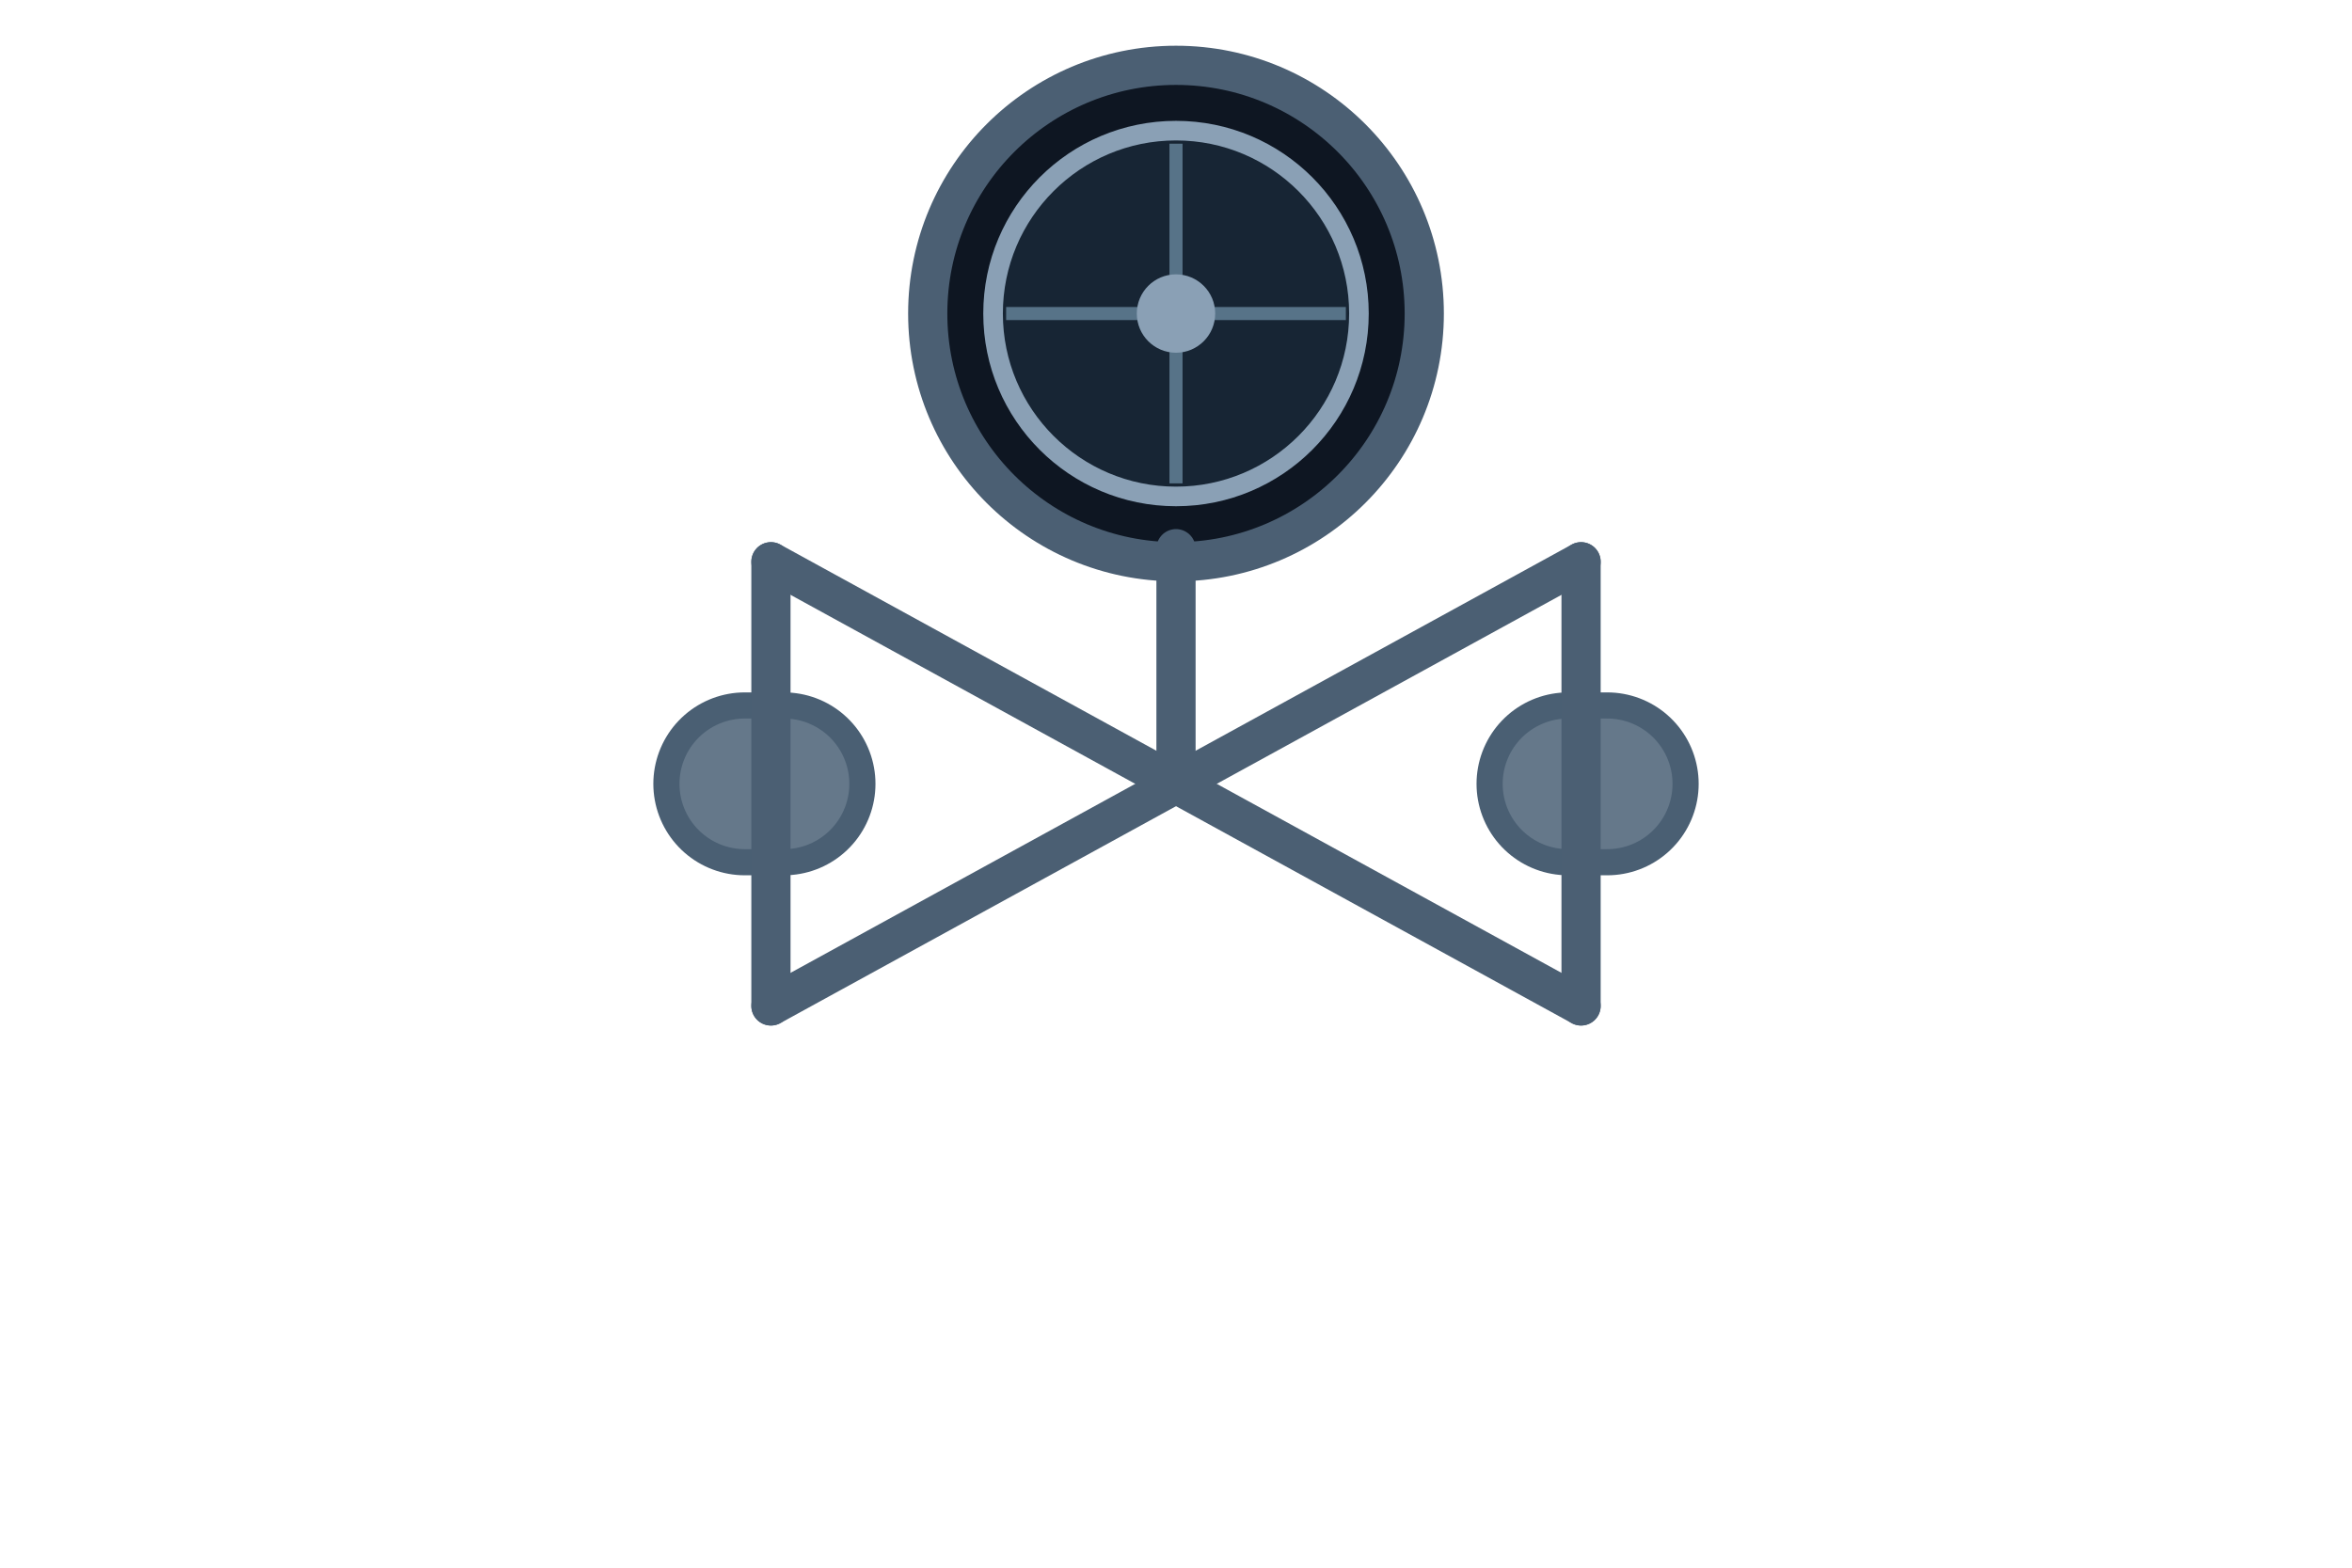
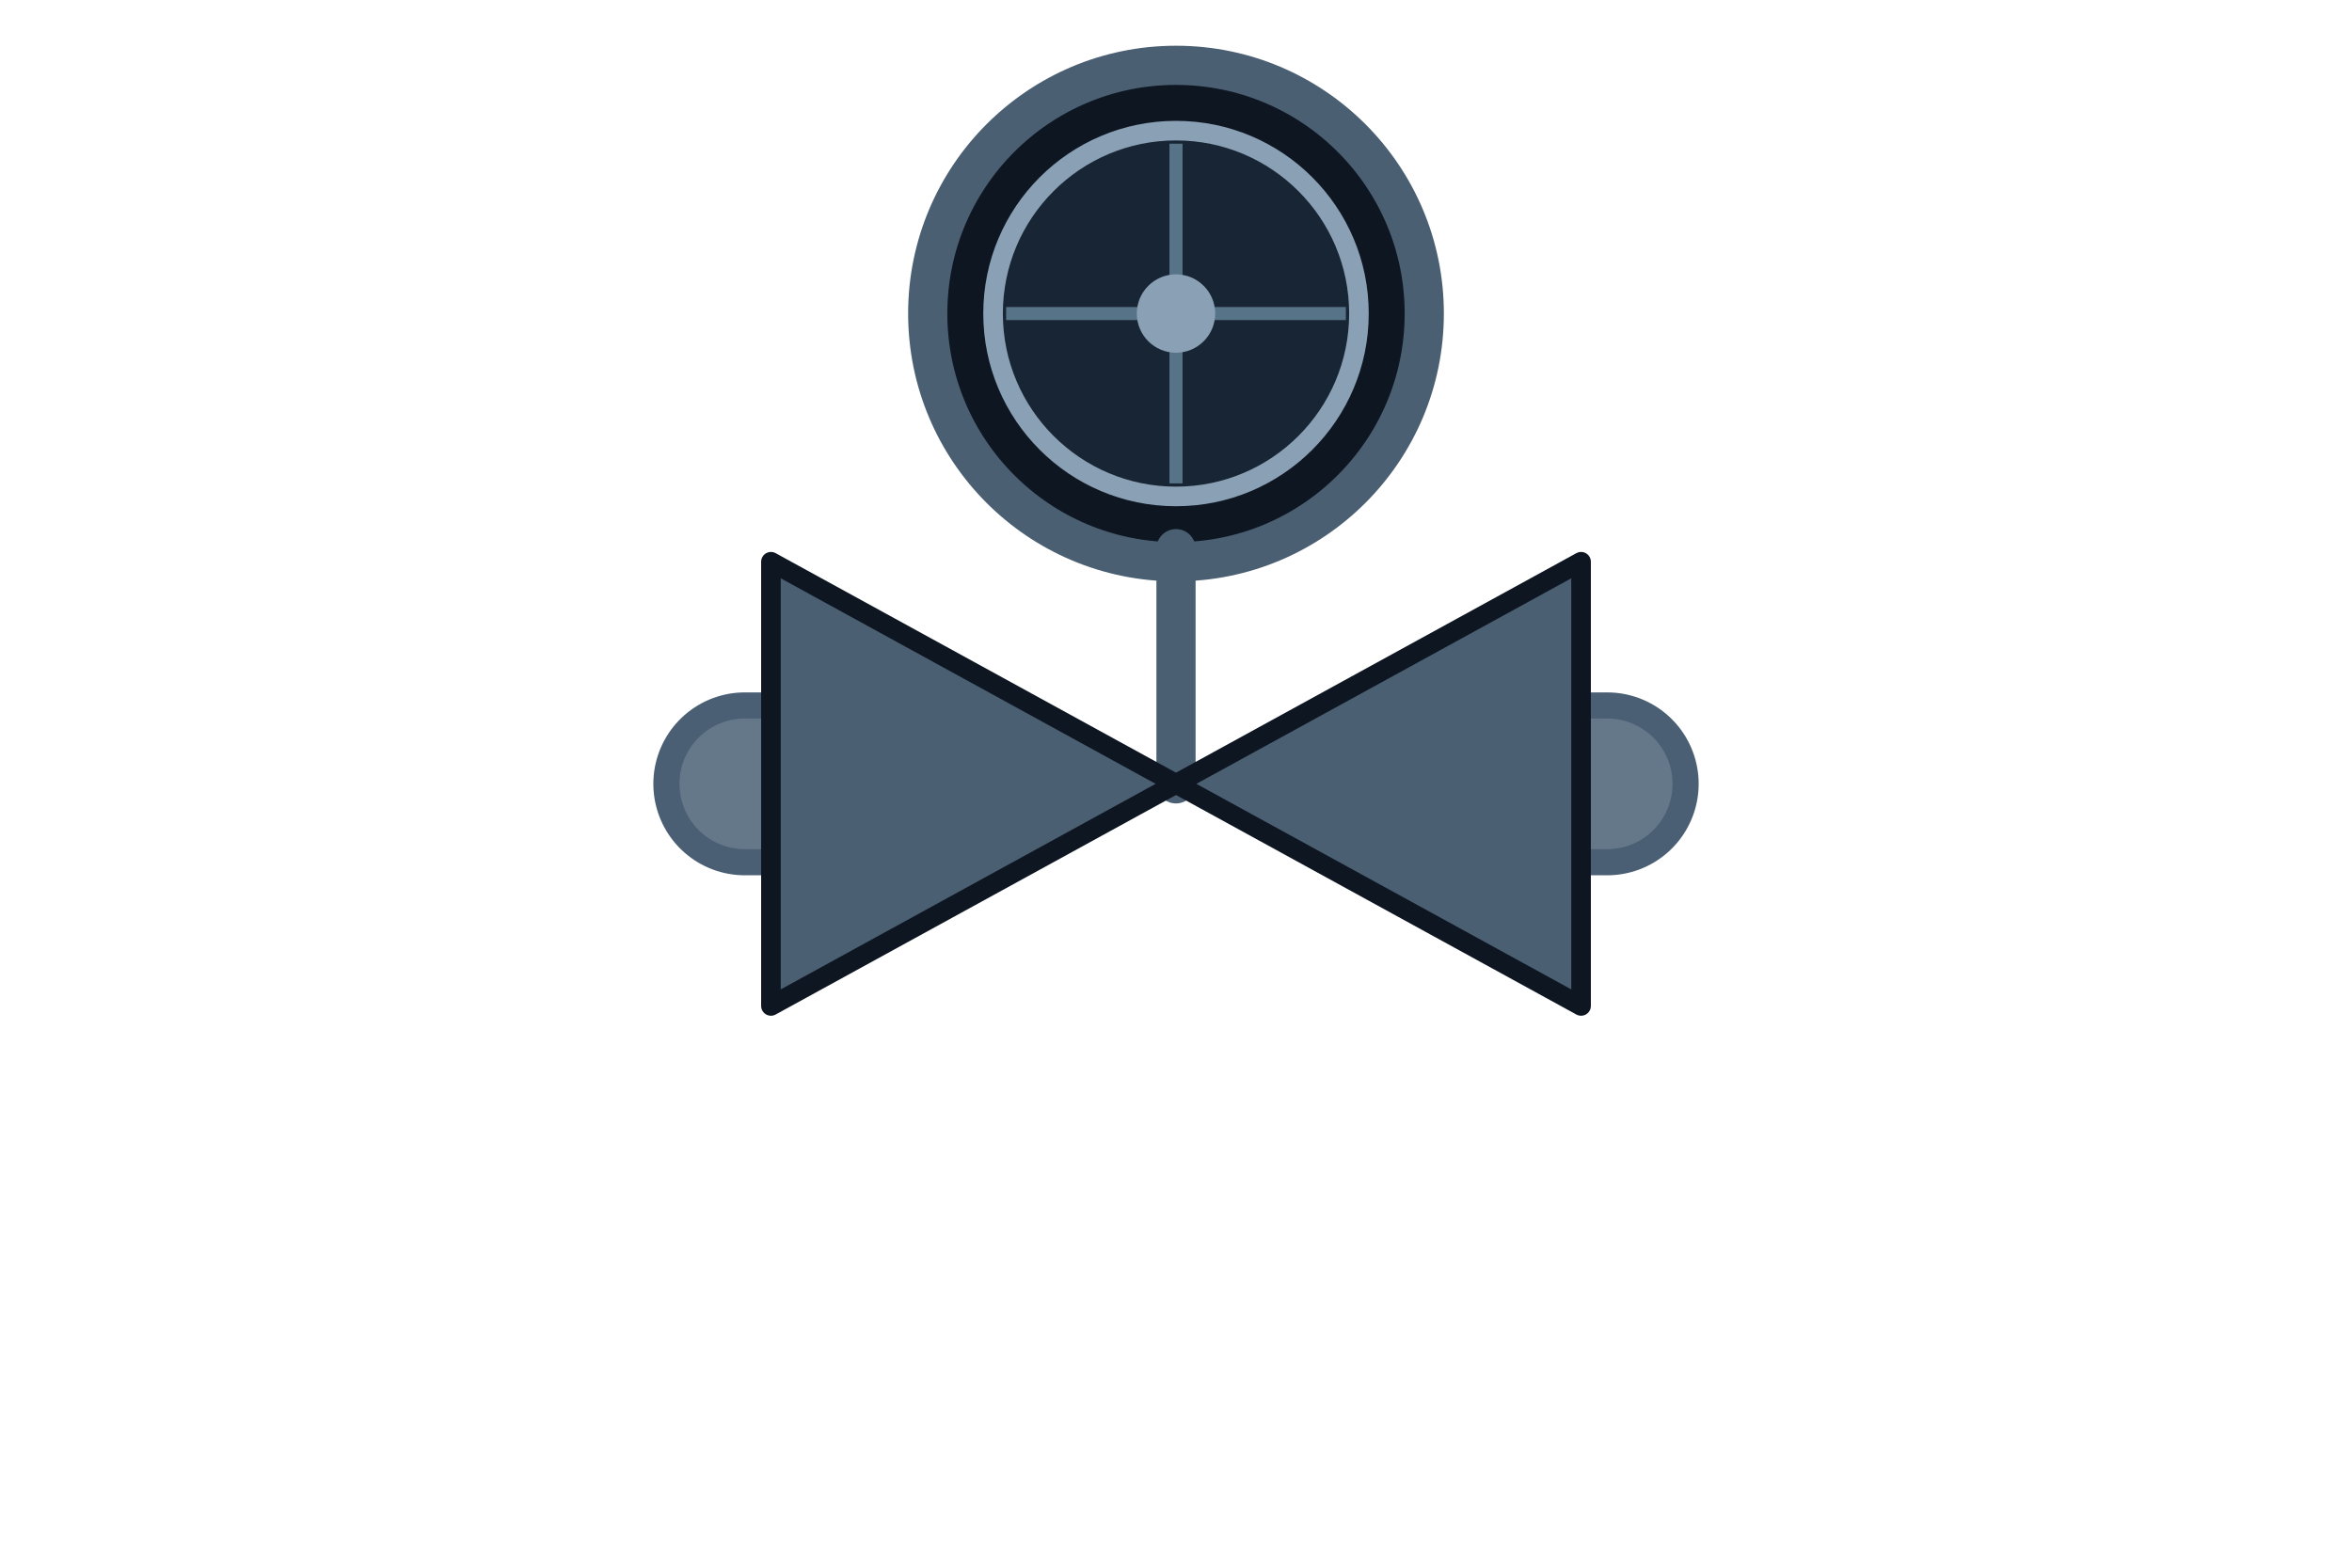
<svg xmlns="http://www.w3.org/2000/svg" width="180" height="120" viewBox="-90 -60 180 120">
  <line x1="-30" y1="0" x2="-33" y2="0" stroke="#4A5F73" stroke-width="14" stroke-linecap="round" />
  <line x1="-30" y1="0" x2="-33" y2="0" stroke="#65788A" stroke-width="10" stroke-linecap="round" />
  <line x1="33" y1="0" x2="30" y2="0" stroke="#4A5F73" stroke-width="14" stroke-linecap="round" />
  <line x1="33" y1="0" x2="30" y2="0" stroke="#65788A" stroke-width="10" stroke-linecap="round" />
  <circle cx="0" cy="-36" r="19" fill="#0E1622" stroke="#4B5F73" stroke-width="3" />
  <circle cx="0" cy="-36" r="14" fill="#172534" stroke="#8AA0B5" stroke-width="1.5" />
  <path d="M -13 -36 H 13 M 0 -49 V -23" fill="none" stroke="#7A9DB5" stroke-width="1" opacity="0.65" />
  <circle cx="0" cy="-36" r="3" fill="#8AA0B5" />
  <line x1="0" y1="-18" x2="0" y2="0" stroke="#4B5F73" stroke-width="3" stroke-linecap="round" />
-   <line x1="-31" y1="-17" x2="0" y2="0" stroke="#4B5F73" stroke-width="3" stroke-linecap="round" />
-   <line x1="-31" y1="17" x2="0" y2="0" stroke="#4B5F73" stroke-width="3" stroke-linecap="round" />
-   <line x1="-31" y1="-17" x2="-31" y2="17" stroke="#4B5F73" stroke-width="3" stroke-linecap="round" />
-   <line x1="31" y1="-17" x2="0" y2="0" stroke="#4B5F73" stroke-width="3" stroke-linecap="round" />
-   <line x1="31" y1="17" x2="0" y2="0" stroke="#4B5F73" stroke-width="3" stroke-linecap="round" />
-   <line x1="31" y1="-17" x2="31" y2="17" stroke="#4B5F73" stroke-width="3" stroke-linecap="round" />
+   <polygon points="0,0 -31,-17 -31,17" fill="#4B5F73" stroke="#0E1622" stroke-width="1.5" stroke-linejoin="round" />
+   <polygon points="0,0 31,-17 31,17" fill="#4B5F73" stroke="#0E1622" stroke-width="1.5" stroke-linejoin="round" />
</svg>
